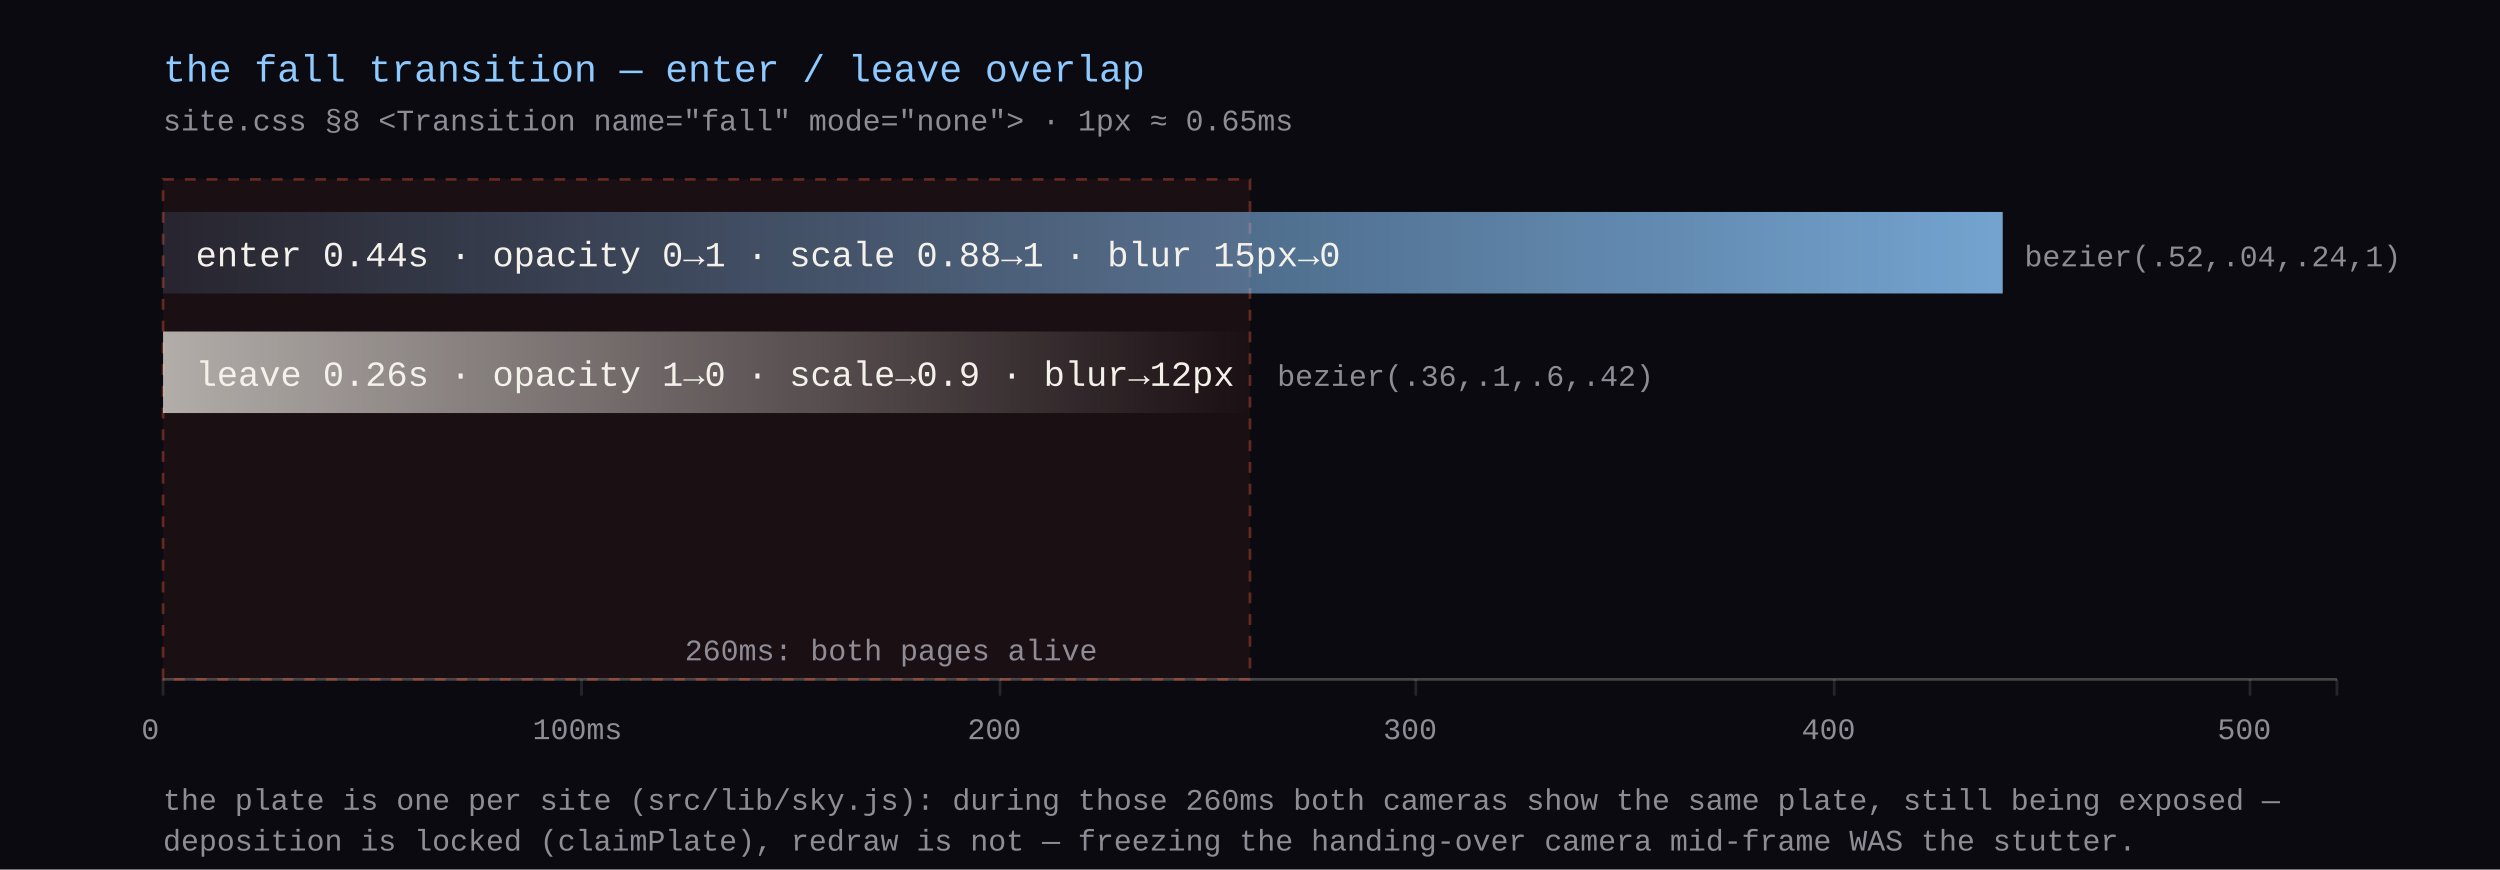
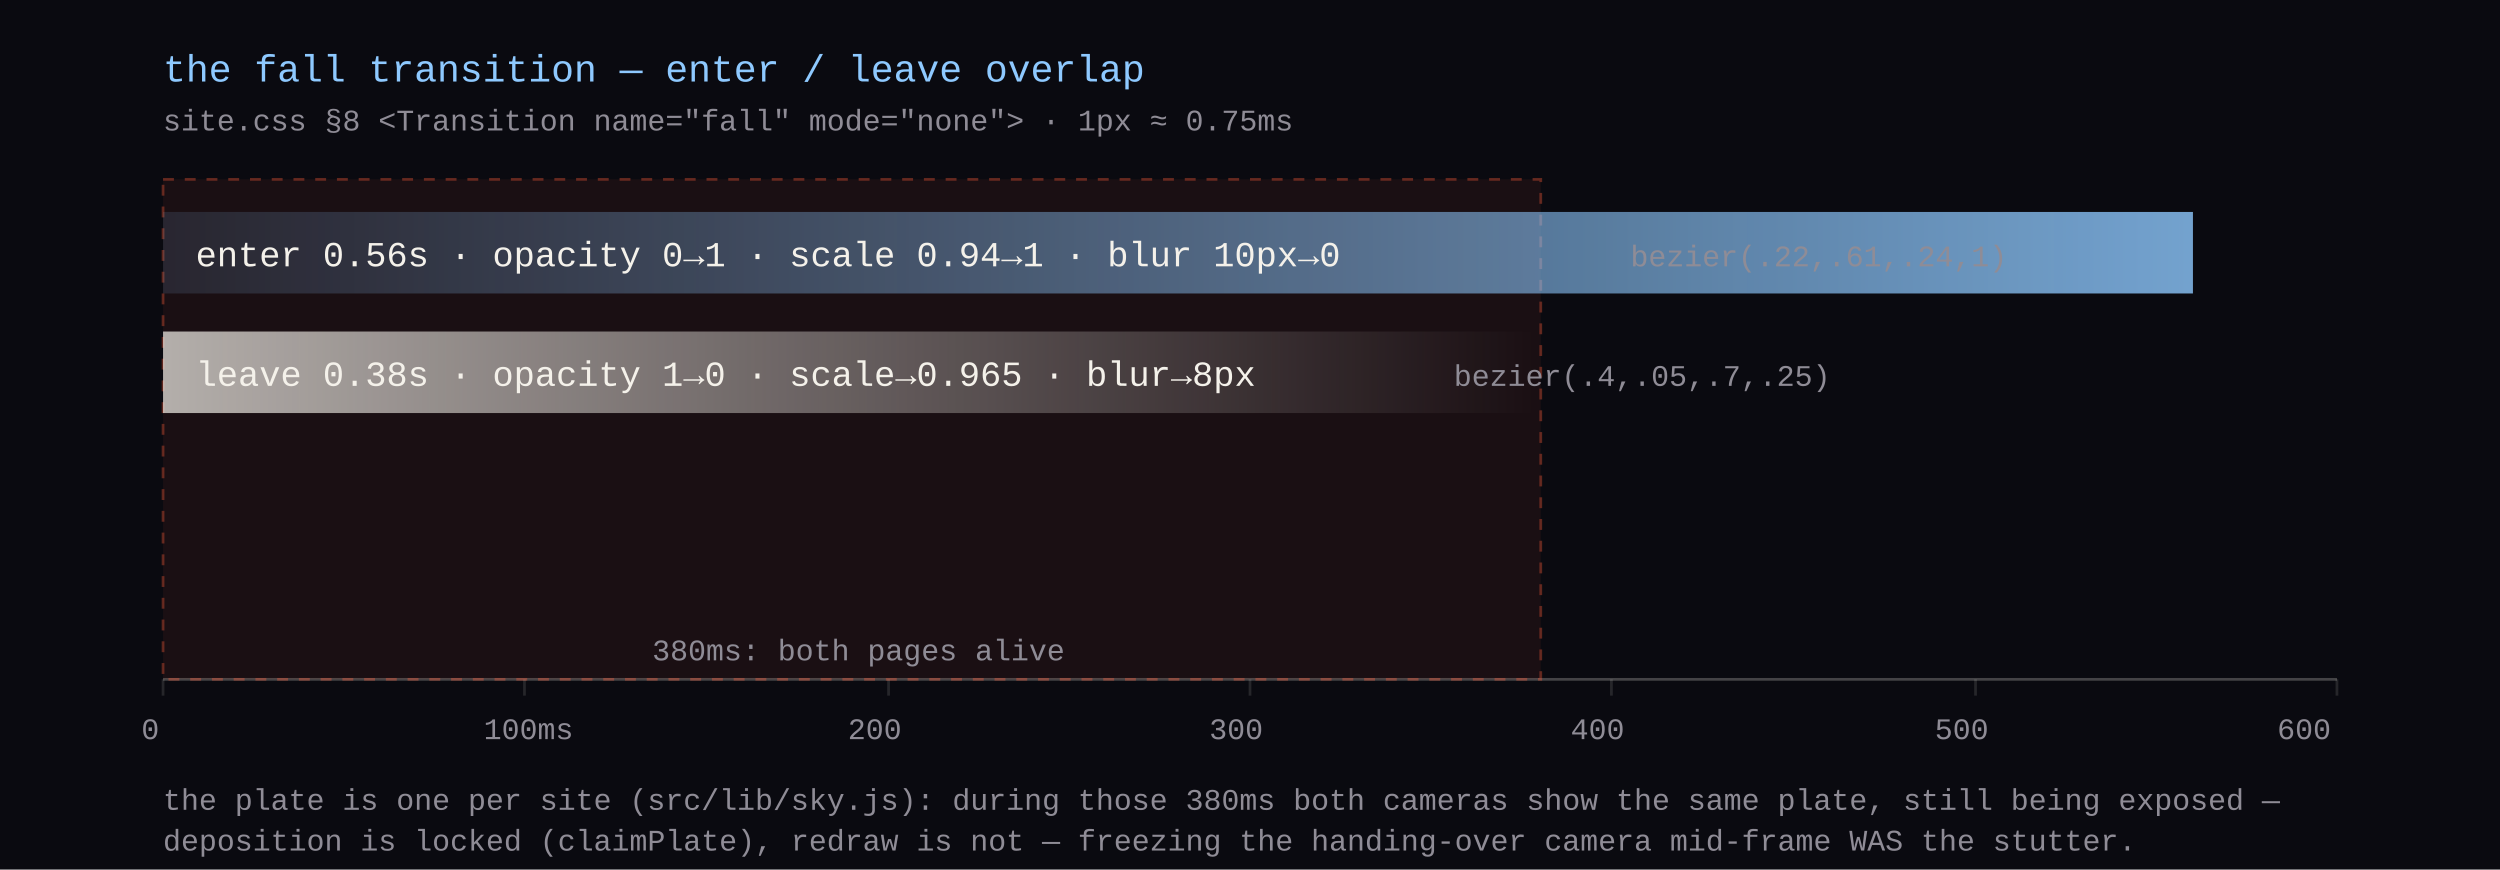
- <svg xmlns="http://www.w3.org/2000/svg" viewBox="0 0 920 320" width="920" height="320" role="img" aria-label="Timing of the fall transition: the 0.44s enter and the 0.26s leave run in parallel and overlap for 260ms">
+ <svg xmlns="http://www.w3.org/2000/svg" viewBox="0 0 920 320" width="920" height="320" role="img" aria-label="Timing of the fall transition: the 0.56s enter and the 0.38s leave run in parallel and overlap for 380ms">
  <defs>
    <linearGradient id="in" x1="0" y1="0" x2="1" y2="0">
      <stop offset="0" stop-color="#8ec9ff" stop-opacity=".12" />
      <stop offset="1" stop-color="#8ec9ff" stop-opacity=".8" />
    </linearGradient>
    <linearGradient id="out" x1="0" y1="0" x2="1" y2="0">
      <stop offset="0" stop-color="#f4f1ea" stop-opacity=".7" />
      <stop offset="1" stop-color="#f4f1ea" stop-opacity="0" />
    </linearGradient>
    <style>
      text { font-family: ui-monospace, SFMono-Regular, Consolas, "Liberation Mono", monospace; fill: #f4f1ea; }
      .t { font-size: 13px; }
      .s { font-size: 11px; fill: #8f8c96; }
      .h { font-size: 14px; fill: #8ec9ff; }
      .tick { stroke: #f4f1ea; stroke-opacity: .12; }
    </style>
  </defs>
  <rect width="920" height="320" fill="#0a0a10" />
  <text class="h" x="60" y="30">the fall transition — enter / leave overlap</text>
-   <text class="s" x="60" y="48">site.css §8 &lt;Transition name="fall" mode="none"&gt; · 1px ≈ 0.65ms</text>
+   <text class="s" x="60" y="48">site.css §8 &lt;Transition name="fall" mode="none"&gt; · 1px ≈ 0.75ms</text>
  <path d="M60 250 H860" stroke="#f4f1ea" stroke-opacity=".25" />
  <g class="tick">
-     <path d="M60 250 V256 M214 250 V256 M368 250 V256 M521 250 V256 M675 250 V256 M828 250 V256 M860 250 V256" />
+     <path d="M60 250 V256 M193 250 V256 M327 250 V256 M460 250 V256 M593 250 V256 M727 250 V256 M860 250 V256" />
  </g>
  <text class="s" x="52" y="272">0</text>
-   <text class="s" x="196" y="272">100ms</text>
-   <text class="s" x="356" y="272">200</text>
-   <text class="s" x="509" y="272">300</text>
-   <text class="s" x="663" y="272">400</text>
-   <text class="s" x="816" y="272">500</text>
-   <rect x="60" y="66" width="400" height="184" fill="#ff5c39" fill-opacity=".07" stroke="#ff5c39" stroke-opacity=".35" stroke-dasharray="4 4" />
-   <text class="s" x="252" y="243" fill="#ff5c39">260ms: both pages alive</text>
-   <rect x="60" y="78" width="677" height="30" fill="url(#in)" />
-   <text class="t" x="72" y="98">enter 0.44s · opacity 0→1 · scale 0.88→1 · blur 15px→0</text>
-   <text class="s" x="745" y="98">bezier(.52,.04,.24,1)</text>
-   <rect x="60" y="122" width="400" height="30" fill="url(#out)" />
-   <text class="t" x="72" y="142">leave 0.26s · opacity 1→0 · scale→0.9 · blur→12px</text>
-   <text class="s" x="470" y="142">bezier(.36,.1,.6,.42)</text>
-   <text class="s" x="60" y="298">the plate is one per site (src/lib/sky.js): during those 260ms both cameras show the same plate, still being exposed —</text>
+   <text class="s" x="178" y="272">100ms</text>
+   <text class="s" x="312" y="272">200</text>
+   <text class="s" x="445" y="272">300</text>
+   <text class="s" x="578" y="272">400</text>
+   <text class="s" x="712" y="272">500</text>
+   <text class="s" x="838" y="272">600</text>
+   <rect x="60" y="66" width="507" height="184" fill="#ff5c39" fill-opacity=".07" stroke="#ff5c39" stroke-opacity=".35" stroke-dasharray="4 4" />
+   <text class="s" x="240" y="243" fill="#ff5c39">380ms: both pages alive</text>
+   <rect x="60" y="78" width="747" height="30" fill="url(#in)" />
+   <text class="t" x="72" y="98">enter 0.56s · opacity 0→1 · scale 0.94→1 · blur 10px→0</text>
+   <text class="s" x="600" y="98">bezier(.22,.61,.24,1)</text>
+   <rect x="60" y="122" width="507" height="30" fill="url(#out)" />
+   <text class="t" x="72" y="142">leave 0.38s · opacity 1→0 · scale→0.965 · blur→8px</text>
+   <text class="s" x="535" y="142">bezier(.4,.05,.7,.25)</text>
+   <text class="s" x="60" y="298">the plate is one per site (src/lib/sky.js): during those 380ms both cameras show the same plate, still being exposed —</text>
  <text class="s" x="60" y="313">deposition is locked (claimPlate), redraw is not — freezing the handing-over camera mid-frame WAS the stutter.</text>
</svg>
